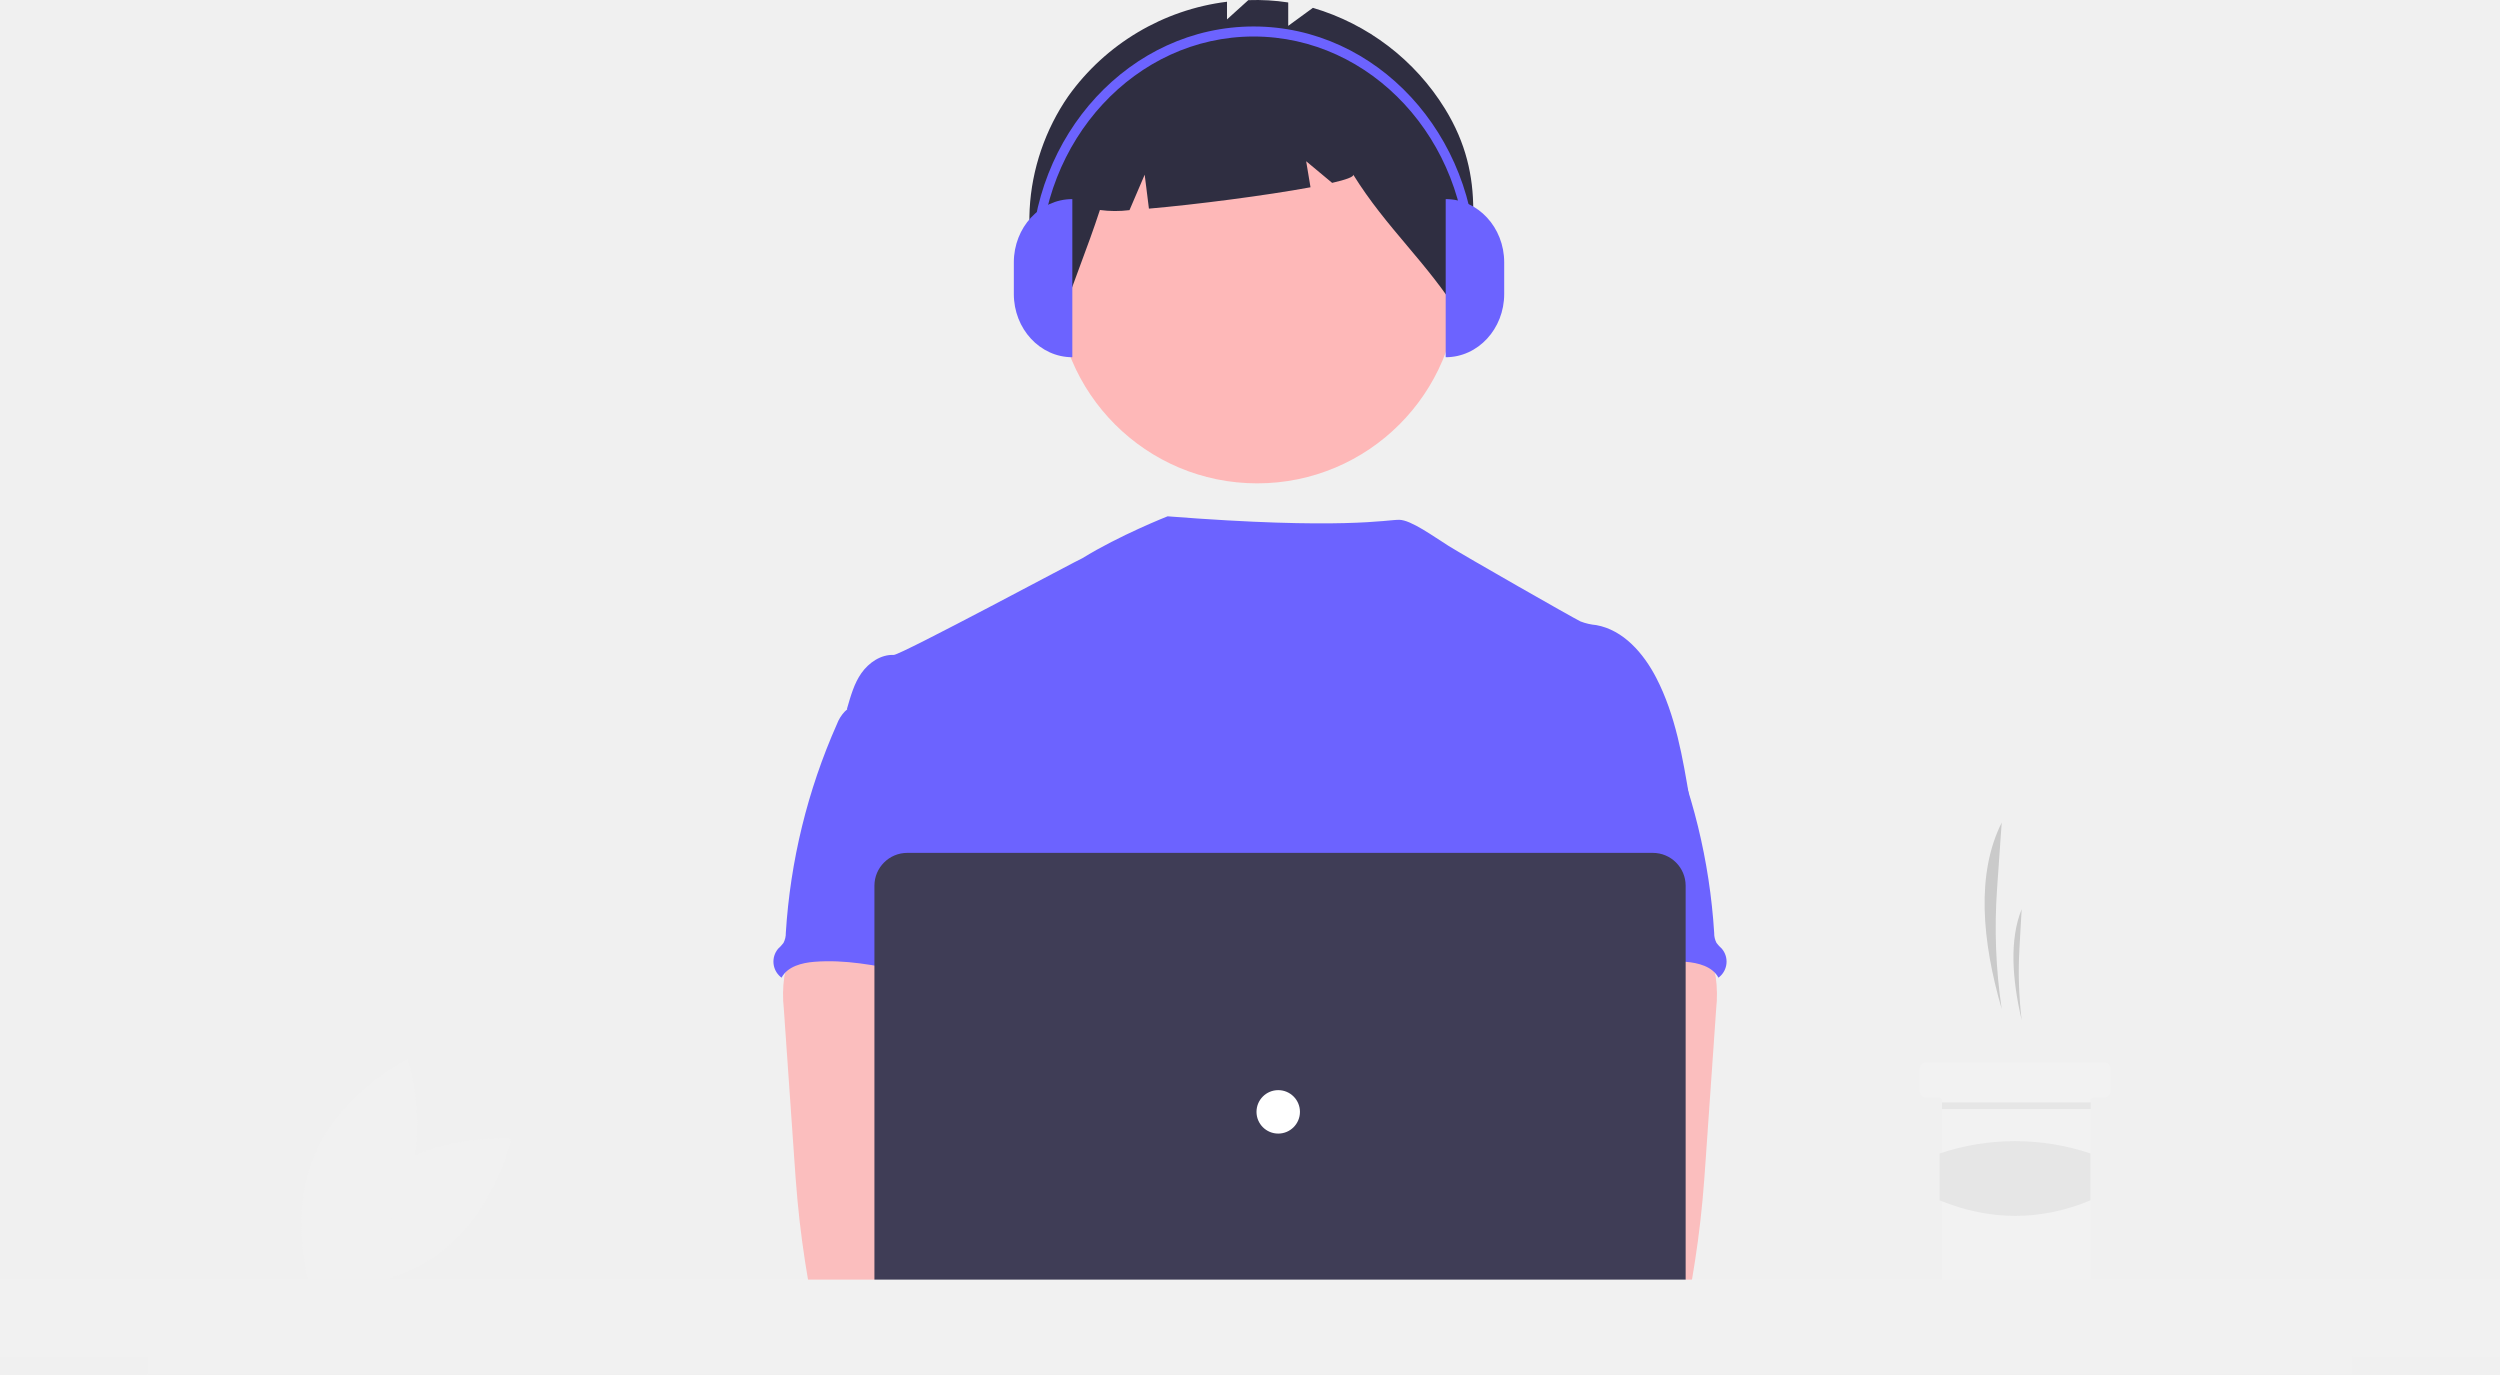
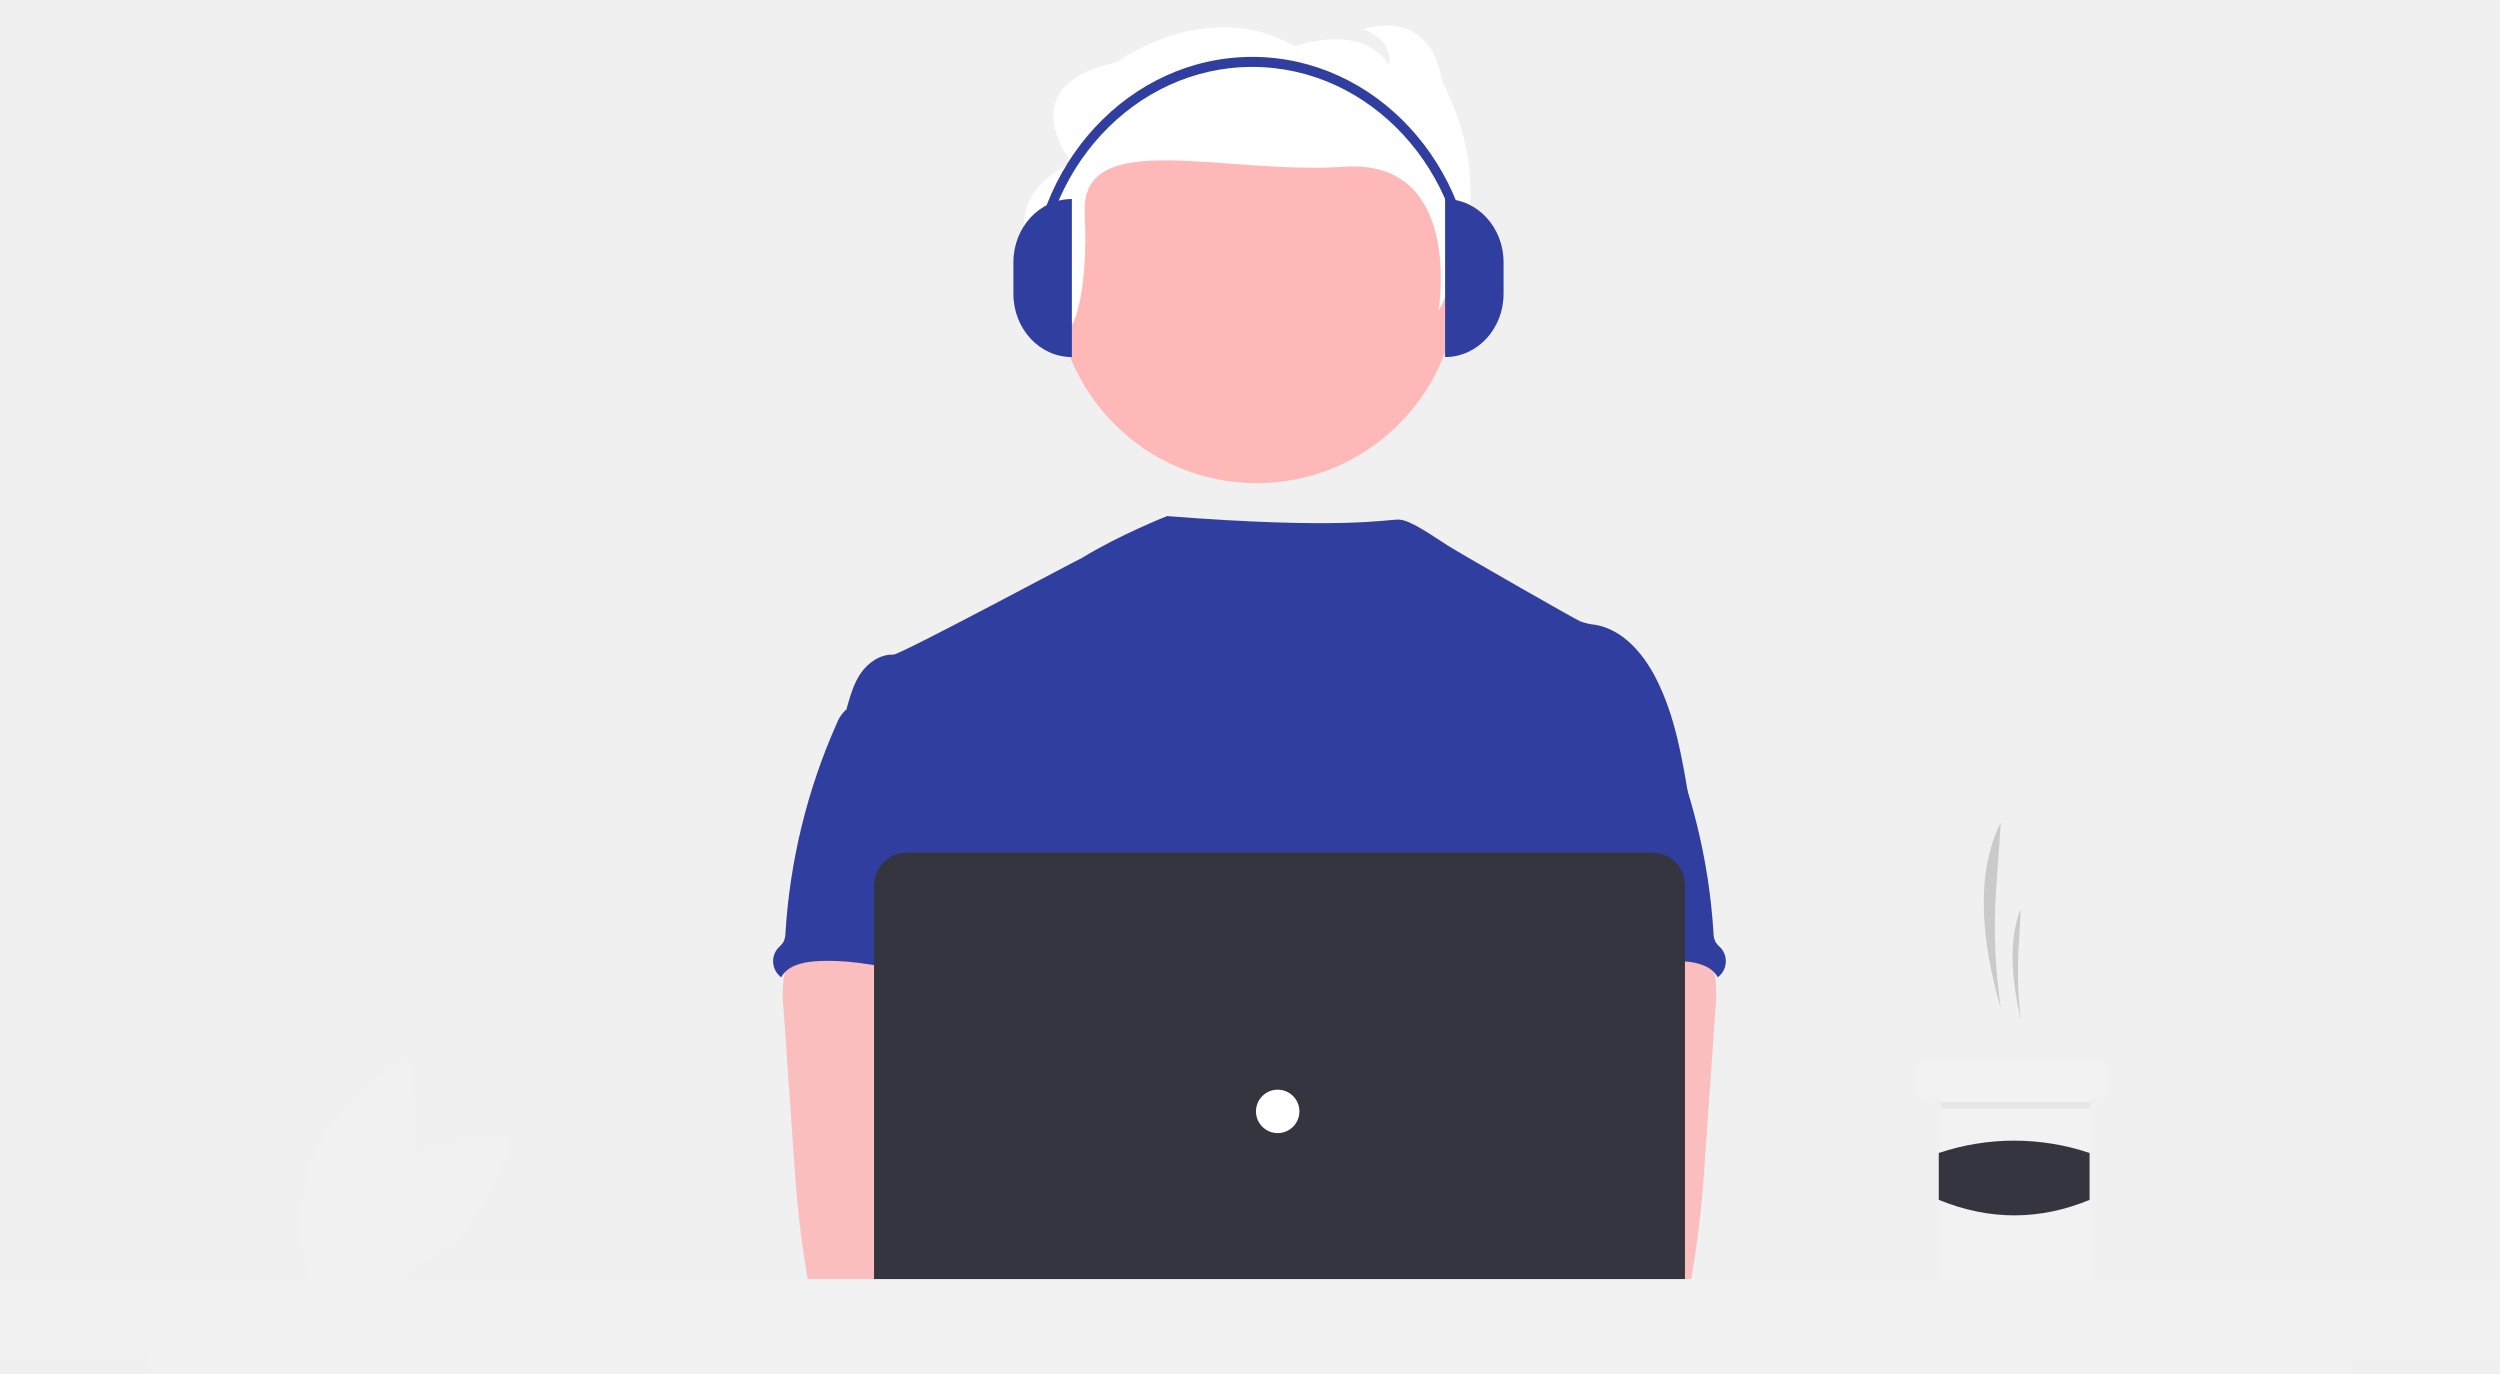
- <svg xmlns="http://www.w3.org/2000/svg" id="a57f6051-90d9-4b0f-831b-7c7398482616" data-name="Layer 1" width="878.63" height="483" viewBox="0 0 878.63 483">
-   <path d="M294.716,621.203c-19.511,14.544-25.04,40.135-25.04,40.135s26.104,2.009,45.615-12.535,25.04-40.135,25.04-40.135S314.227,606.659,294.716,621.203Z" transform="translate(-160.6848 -208.5)" fill="#f1f1f1" />
-   <path d="M302.844,628.032c-9.377,22.456-32.862,34.028-32.862,34.028s-8.281-24.837,1.096-47.293,32.862-34.028,32.862-34.028S312.221,605.576,302.844,628.032Z" transform="translate(-160.6848 -208.5)" fill="#f1f1f1" />
-   <path d="M864.187,563.114h0a194.657,194.657,0,0,1-1.633-42.195l1.633-23.307h0c-9,17.908-6.966,41.479,0,65.502Z" transform="translate(-160.6848 -208.5)" fill="#cacaca" />
-   <path d="M871.205,567.013h0a143.091,143.091,0,0,1-.786-25.116l.786-13.873h0C866.875,538.683,867.854,552.713,871.205,567.013Z" transform="translate(-160.6848 -208.5)" fill="#cacaca" />
-   <path d="M902.401,584.17v7.798a2.352,2.352,0,0,1-2.339,2.339h-3.899a.777.777,0,0,0-.78.78v63.943a2.351,2.351,0,0,1-2.339,2.339H845.476a2.341,2.341,0,0,1-2.339-2.339V595.087a.782.782,0,0,0-.78-.78H837.678a2.341,2.341,0,0,1-2.339-2.339v-7.798a2.336,2.336,0,0,1,2.339-2.339h62.383A2.346,2.346,0,0,1,902.401,584.17Z" transform="translate(-160.6848 -208.5)" fill="#f2f2f2" />
-   <rect x="682.522" y="387.445" width="52.246" height="2.339" fill="#e6e6e6" />
-   <path d="M895.383,630.369c-17.483,7.235-35.156,7.315-53.026,0v-16.481a83.274,83.274,0,0,1,53.026,0Z" transform="translate(-160.6848 -208.5)" fill="#e6e6e6" />
-   <circle id="fff0188c-9915-4c0d-8339-9317a77083e8" data-name="Ellipse 276" cx="441.853" cy="99.211" r="70.666" fill="#feb8b8" />
-   <path id="ac220ed6-7c3f-4d1e-8d82-3295770c496a" data-name="Path 1461" d="M668.54,246.746a81.614,81.614,0,0,0-46.43-35.492l-8.675,6.331v-8.22a75.123,75.123,0,0,0-14.032-.817l-7.485,6.772V209.11a80.834,80.834,0,0,0-55.763,33.169c-16.254,23.432-18.998,56.032-3.011,79.652,4.388-13.487,9.715-26.142,14.104-39.628a39.916,39.916,0,0,0,10.399.05l5.339-12.459,1.492,11.931c16.55-1.441,41.096-4.607,56.785-7.508l-1.526-9.154,9.128,7.606c4.806-1.106,7.66-2.11,7.425-2.877,11.668,18.811,25.948,30.826,37.616,49.637C678.337,293.006,683.437,270.951,668.54,246.746Z" transform="translate(-160.6848 -208.5)" fill="#2f2e41" />
-   <path d="M754.52,489.43c-2.43-14.619-4.936-29.519-11.731-42.689-4.466-8.626-11.554-16.847-21.11-18.552a20.422,20.422,0,0,1-5.497-1.272c-2.8-1.349-40.425-22.827-46.405-26.568-5.135-3.212-13.24-9.158-17.327-9.158-4.112-.09-19.878,3.579-81.414-1.231,0,0-16.905,6.663-29.985,14.743-.198-.131-63.869,34.06-66.261,33.97-4.53-.191-8.741,2.71-11.338,6.362-2.596,3.652-3.814,8.174-5.089,12.546,13.907,30.97,26.631,61.98,40.539,92.95a7.931,7.931,0,0,1,1.006,3.815,9.31,9.31,0,0,1-1.73,3.815c-6.82,10.956-6.603,24.736-5.858,37.613.746,12.877,1.668,26.478-4.087,38.02-1.565,3.169-3.601,6.069-5.089,9.238-3.486,7.177-4.746,30.131-2.71,37.842l255.121,7.309C730.067,673.102,754.52,489.43,754.52,489.43Z" transform="translate(-160.6848 -208.5)" fill="#6c63ff" />
-   <path id="bb46eb08-8e3e-4ac5-913b-26d221d967b9" data-name="Path 1421" d="M436.31,551.903a45.043,45.043,0,0,0-.153,11.109l3.657,52.513c.343,4.949.681,9.887,1.146,14.824.877,9.581,2.188,19.086,3.815,28.578a5.09,5.09,0,0,0,5.216,4.949c16.096,3.406,32.726,3.27,49.153,2.342,25.067-1.399,89.198-4.046,93.116-9.136s1.635-13.322-3.474-17.438-89.739-14.149-89.739-14.149c.827-6.553,3.321-12.724,5.688-18.946,4.25-11.035,8.22-22.432,8.297-34.253s-4.377-24.25-14.061-31.022c-7.966-5.56-18.221-6.591-27.928-6.362-7.062.203-19.265-1.489-25.716,1.272C440.223,538.431,437.264,546.905,436.31,551.903Z" transform="translate(-160.6848 -208.5)" fill="#fbbebe" />
-   <path id="efe93a1e-ccdd-49fd-af5f-e26394aa0937" data-name="Path 1430" d="M457.627,458.523a13.17,13.17,0,0,0-2.824,4.518A213.588,213.588,0,0,0,436.862,536.356a7.329,7.329,0,0,1-.827,3.55,15.535,15.535,0,0,1-1.87,2.023,7.024,7.024,0,0,0,.84,9.898q.173.146.356.281c2.099-3.951,7.125-5.242,11.592-5.586,21.389-1.692,42.282,8.259,63.734,7.508-1.514-5.23-3.691-10.256-4.925-15.548-5.459-23.502,8.156-49.089-.191-71.726-1.667-4.53-4.453-8.983-8.843-10.968a23.555,23.555,0,0,0-5.662-1.499c-5.421-.98-16.212-5.166-21.453-3.486-1.935.624-2.697,2.443-4.301,3.542C462.877,455.902,459.646,456.474,457.627,458.523Z" transform="translate(-160.6848 -208.5)" fill="#6c63ff" />
-   <path id="a38c3c09-000b-42b7-8619-0229d8aff5e9" data-name="Path 1421" d="M754.672,536.183c-6.451-2.762-18.653-1.069-25.716-1.272-9.707-.229-19.962.802-27.928,6.362-9.684,6.772-14.137,19.201-14.061,31.022s4.046,23.218,8.297,34.253c2.366,6.222,4.861,12.393,5.688,18.946,0,0-84.63,10.034-89.739,14.149s-7.392,12.348-3.474,17.438,126.173,10.2,142.269,6.794a5.09,5.09,0,0,0,5.216-4.949c1.627-9.491,2.937-18.996,3.815-28.578.465-4.937.802-9.874,1.146-14.824l3.657-52.513a45.043,45.043,0,0,0-.153-11.109C762.736,546.905,759.777,538.431,754.672,536.183Z" transform="translate(-160.6848 -208.5)" fill="#fbbebe" />
-   <path id="bd3879bf-5d05-49be-b690-c4d97e29a2ab" data-name="Path 1430" d="M734.687,454.346c-1.603-1.099-2.366-2.918-4.301-3.542-5.241-1.68-16.032,2.507-21.453,3.486a23.555,23.555,0,0,0-5.662,1.499c-4.389,1.985-7.175,6.438-8.843,10.968-8.347,22.637,5.268,48.224-.191,71.726-1.234,5.293-3.411,10.318-4.925,15.548,21.453.751,42.346-9.2,63.734-7.508,4.467.343,9.493,1.635,11.592,5.586q.183-.135.356-.281a7.024,7.024,0,0,0,.84-9.898,15.535,15.535,0,0,1-1.87-2.023,7.329,7.329,0,0,1-.827-3.55,213.588,213.588,0,0,0-17.941-73.316,13.17,13.17,0,0,0-2.824-4.518C740.354,456.474,737.123,455.902,734.687,454.346Z" transform="translate(-160.6848 -208.5)" fill="#6c63ff" />
-   <circle cx="420.924" cy="438.81" r="19.073" fill="#fbbebe" />
-   <circle cx="463.156" cy="438.81" r="19.073" fill="#fbbebe" />
-   <path d="M741.572,690.288H479.542a11.552,11.552,0,0,1-11.539-11.539V519.783a11.552,11.552,0,0,1,11.539-11.539H741.572a11.552,11.552,0,0,1,11.539,11.539V678.75A11.552,11.552,0,0,1,741.572,690.288Z" transform="translate(-160.6848 -208.5)" fill="#3f3d56" />
-   <circle id="bf1cdf42-3b4f-4239-91c9-f6802a29e918" data-name="Ellipse 263" cx="449.236" cy="390.766" r="7.635" fill="#fff" />
-   <polygon points="878.63 449.724 0 449.724 0 476.724 51.97 476.724 51.97 483 826.68 483 826.68 476.724 878.63 476.724 878.63 449.724" fill="#f1f1f1" />
-   <path d="M537.556,334.049h0c-11.355,0-20.559-9.952-20.559-22.229h0V300.705c0-12.277,9.205-22.229,20.559-22.229h0v55.574Z" transform="translate(-160.6848 -208.5)" fill="#6c63ff" />
-   <path d="M668.779,278.476h0c11.355,0,20.559,9.952,20.559,22.229v11.115c0,12.277-9.205,22.229-20.559,22.229h0V278.476Z" transform="translate(-160.6848 -208.5)" fill="#6c63ff" />
-   <path d="M679.553,302.452h-3.262c0-44.73-33.656-81.121-75.026-81.121-41.369,0-75.026,36.391-75.026,81.121h-3.262c0-46.675,35.12-84.648,78.288-84.648C644.433,217.804,679.553,255.777,679.553,302.452Z" transform="translate(-160.6848 -208.5)" fill="#6c63ff" />
+ <svg xmlns="http://www.w3.org/2000/svg" width="879" height="483" viewBox="0 0 879 483" fill="none">
+   <g clip-path="url(#clip0)">
+     <path d="M134.032 412.703C114.521 427.248 108.991 452.838 108.991 452.838C108.991 452.838 135.095 454.847 154.606 440.303C174.117 425.759 179.646 400.168 179.646 400.168C179.646 400.168 153.542 398.159 134.032 412.703Z" fill="#F1F1F1" />
+     <path d="M142.159 419.532C132.782 441.988 109.297 453.56 109.297 453.56C109.297 453.56 101.016 428.724 110.393 406.267C119.77 383.811 143.255 372.239 143.255 372.239C143.255 372.239 151.536 397.076 142.159 419.532Z" fill="#F1F1F1" />
+     <path d="M703.503 354.614C701.43 340.65 700.882 326.501 701.869 312.419L703.503 289.112C694.503 307.02 696.537 330.59 703.503 354.614V354.614Z" fill="#CACACA" />
+     <path d="M710.521 358.513C709.523 350.18 709.26 341.776 709.735 333.397L710.521 319.523C706.19 330.183 707.169 344.213 710.521 358.513Z" fill="#CACACA" />
+     <path d="M741.716 375.67V383.468C741.713 384.088 741.465 384.681 741.027 385.119C740.589 385.557 739.996 385.804 739.376 385.808H735.477C735.375 385.807 735.273 385.827 735.179 385.866C735.084 385.905 734.998 385.963 734.925 386.035C734.853 386.108 734.795 386.194 734.756 386.289C734.717 386.383 734.697 386.485 734.698 386.587V450.53C734.694 451.15 734.447 451.743 734.009 452.181C733.571 452.619 732.978 452.866 732.358 452.87H684.791C684.171 452.869 683.576 452.623 683.137 452.184C682.699 451.745 682.452 451.151 682.452 450.53V386.587C682.451 386.381 682.369 386.183 682.223 386.037C682.076 385.891 681.878 385.808 681.672 385.808H676.993C676.373 385.807 675.778 385.56 675.34 385.122C674.901 384.683 674.654 384.088 674.654 383.468V375.67C674.653 375.363 674.714 375.059 674.831 374.775C674.948 374.491 675.121 374.232 675.338 374.015C675.555 373.798 675.813 373.626 676.097 373.508C676.381 373.391 676.686 373.33 676.993 373.331H739.376C739.996 373.333 740.59 373.58 741.029 374.018C741.467 374.456 741.714 375.05 741.716 375.67V375.67Z" fill="#F2F2F2" />
+     <path d="M734.768 387.445H682.521V389.784H734.768V387.445Z" fill="#E6E6E6" />
+     <path d="M734.698 421.869C717.215 429.104 699.542 429.183 681.672 421.869V405.388C698.875 399.61 717.495 399.61 734.698 405.388V421.869Z" fill="#35353F" />
+     <path d="M441.852 169.877C480.88 169.877 512.518 138.238 512.518 99.211C512.518 60.183 480.88 28.545 441.852 28.545C402.825 28.545 371.187 60.183 371.187 99.211C371.187 138.238 402.825 169.877 441.852 169.877Z" fill="#FEB8B8" />
+     <path d="M593.835 280.93C591.405 266.311 588.898 251.411 582.104 238.241C577.638 229.615 570.55 221.395 560.994 219.689C559.112 219.521 557.262 219.093 555.498 218.417C552.698 217.068 515.073 195.589 509.092 191.848C503.958 188.637 495.852 182.69 491.765 182.69C487.654 182.6 471.887 186.269 410.351 181.459C410.351 181.459 393.447 188.122 380.366 196.202C380.168 196.071 316.497 230.262 314.105 230.172C309.575 229.982 305.364 232.882 302.767 236.535C300.171 240.187 298.953 244.709 297.678 249.08C311.585 280.05 324.309 311.06 338.217 342.03C338.868 343.196 339.214 344.509 339.222 345.844C338.943 347.231 338.351 348.535 337.492 349.659C330.672 360.615 330.889 374.395 331.634 387.272C332.379 400.149 333.301 413.75 327.547 425.292C325.982 428.461 323.946 431.361 322.457 434.53C318.971 441.707 317.711 464.661 319.747 472.372L574.868 479.68C569.383 464.602 593.835 280.93 593.835 280.93Z" fill="#303F9F" />
+     <path d="M377.057 114C377.057 114 382.699 104.939 381.388 74.671C380.076 44.403 430.48 61.522 472.598 58.635C514.716 55.747 505.801 109.168 505.801 109.168C505.801 109.168 508.839 105.993 515.345 80.21C521.85 54.428 507.079 28.734 507.079 28.734C502.729 1.642 479.284 10.325 479.284 10.325C490.575 14.344 488.406 22.938 488.406 22.938C478.849 7.616 455.404 16.299 455.404 16.299C424.135 -1.644 392.444 21.985 392.444 21.985C354.67 29.824 376.823 57.294 376.823 57.294C338.835 74.849 377.057 114 377.057 114Z" fill="white" />
+     <path d="M275.626 343.403C275.116 347.085 275.065 350.817 275.473 354.512L279.129 407.024C279.473 411.974 279.811 416.911 280.275 421.848C281.153 431.429 282.463 440.934 284.09 450.426C284.126 451.773 284.696 453.051 285.674 453.979C286.652 454.907 287.958 455.409 289.306 455.375C305.402 458.781 322.032 458.645 338.459 457.717C363.526 456.318 427.657 453.671 431.575 448.581C435.493 443.491 433.21 435.259 428.101 431.143C422.992 427.028 338.363 416.994 338.363 416.994C339.189 410.441 341.684 404.27 344.05 398.048C348.301 387.013 352.271 375.616 352.347 363.795C352.423 351.974 347.97 339.545 338.286 332.773C330.321 327.213 320.065 326.182 310.358 326.411C303.296 326.614 291.093 324.922 284.643 327.683C279.538 329.931 276.579 338.405 275.626 343.403Z" fill="#FBBEBE" />
+     <path d="M296.942 250.023C295.703 251.321 294.742 252.858 294.118 254.541C283.833 277.72 277.758 302.546 276.177 327.856C276.205 329.09 275.921 330.312 275.35 331.406C274.788 332.135 274.162 332.812 273.48 333.429C272.885 334.134 272.435 334.95 272.155 335.829C271.876 336.708 271.772 337.633 271.85 338.552C271.928 339.472 272.186 340.366 272.61 341.186C273.034 342.005 273.615 342.733 274.32 343.328C274.435 343.425 274.554 343.519 274.676 343.609C276.775 339.658 281.801 338.367 286.268 338.023C307.657 336.331 328.55 346.282 350.002 345.531C348.489 340.301 346.312 335.275 345.078 329.983C339.619 306.481 353.234 280.894 344.887 258.257C343.219 253.727 340.433 249.274 336.044 247.289C334.226 246.556 332.324 246.052 330.382 245.79C324.961 244.811 314.17 240.624 308.929 242.304C306.995 242.928 306.232 244.747 304.628 245.846C302.192 247.402 298.961 247.974 296.942 250.023Z" fill="#303F9F" />
+     <path d="M593.987 327.683C587.537 324.922 575.334 326.614 568.272 326.411C558.565 326.182 548.309 327.213 540.344 332.773C530.66 339.545 526.207 351.974 526.283 363.795C526.359 375.616 530.329 387.013 534.58 398.048C536.946 404.27 539.441 410.441 540.268 416.994C540.268 416.994 455.638 427.028 450.529 431.143C445.42 435.259 443.137 443.491 447.055 448.581C450.973 453.671 573.228 458.781 589.324 455.375C590.672 455.409 591.978 454.907 592.956 453.979C593.934 453.051 594.504 451.773 594.54 450.426C596.167 440.934 597.478 431.429 598.355 421.848C598.82 416.911 599.157 411.974 599.501 407.024L603.157 354.512C603.565 350.817 603.514 347.086 603.005 343.403C602.051 338.405 599.092 329.931 593.987 327.683Z" fill="#FBBEBE" />
+     <path d="M574.002 245.846C572.398 244.747 571.636 242.928 569.701 242.304C564.46 240.624 553.669 244.811 548.248 245.79C546.306 246.052 544.404 246.556 542.586 247.289C538.197 249.274 535.411 253.727 533.743 258.257C525.396 280.894 539.012 306.481 533.553 329.983C532.318 335.275 530.141 340.301 528.628 345.531C550.081 346.282 570.974 336.331 592.362 338.023C596.829 338.367 601.855 339.658 603.954 343.609C604.076 343.519 604.195 343.425 604.31 343.328C605.016 342.733 605.597 342.005 606.02 341.186C606.444 340.366 606.702 339.472 606.78 338.552C606.858 337.633 606.755 336.708 606.475 335.829C606.195 334.95 605.745 334.135 605.151 333.429C604.468 332.812 603.842 332.135 603.28 331.406C602.71 330.312 602.425 329.09 602.453 327.856C600.873 302.546 594.798 277.72 584.512 254.541C583.889 252.858 582.928 251.321 581.688 250.023C579.669 247.974 576.438 247.402 574.002 245.846Z" fill="#303F9F" />
+     <path d="M420.924 457.883C431.457 457.883 439.997 449.344 439.997 438.81C439.997 428.277 431.457 419.738 420.924 419.738C410.39 419.738 401.851 428.277 401.851 438.81C401.851 449.344 410.39 457.883 420.924 457.883Z" fill="#FBBEBE" />
+     <path d="M463.156 457.883C473.69 457.883 482.229 449.344 482.229 438.81C482.229 428.277 473.69 419.738 463.156 419.738C452.623 419.738 444.083 428.277 444.083 438.81C444.083 449.344 452.623 457.883 463.156 457.883Z" fill="#FBBEBE" />
+     <path d="M580.887 481.788H318.857C315.797 481.785 312.865 480.568 310.701 478.405C308.538 476.242 307.321 473.309 307.317 470.25V311.283C307.321 308.224 308.538 305.291 310.701 303.128C312.865 300.965 315.797 299.748 318.857 299.744H580.887C583.947 299.748 586.88 300.965 589.043 303.128C591.206 305.291 592.423 308.224 592.427 311.283V470.25C592.423 473.309 591.206 476.242 589.043 478.405C586.88 480.568 583.947 481.785 580.887 481.788Z" fill="#35353F" />
+     <path d="M449.237 398.401C453.453 398.401 456.871 394.983 456.871 390.766C456.871 386.55 453.453 383.132 449.237 383.132C445.02 383.132 441.602 386.55 441.602 390.766C441.602 394.983 445.02 398.401 449.237 398.401Z" fill="white" />
+     <path d="M878.63 449.724H0V476.724H51.97V483H826.68V476.724H878.63V449.724Z" fill="#F1F1F1" />
+     <path d="M376.871 125.549C365.516 125.549 356.312 115.597 356.312 103.32V92.205C356.312 79.928 365.516 69.976 376.871 69.976V125.549H376.871Z" fill="#303F9F" />
+     <path d="M518.576 104.648H515.314C515.314 59.918 481.658 23.527 440.288 23.527C398.919 23.527 365.262 59.918 365.262 104.648H362C362 57.973 397.12 20 440.288 20C483.456 20 518.576 57.973 518.576 104.648Z" fill="#303F9F" />
+     <path d="M508.094 69.976C519.449 69.976 528.654 79.928 528.654 92.205V103.32C528.654 115.597 519.449 125.549 508.094 125.549V69.976Z" fill="#303F9F" />
+   </g>
+   <defs>
+     <clipPath id="clip0">
+       <rect width="878.63" height="483" fill="white" />
+     </clipPath>
+   </defs>
</svg>
